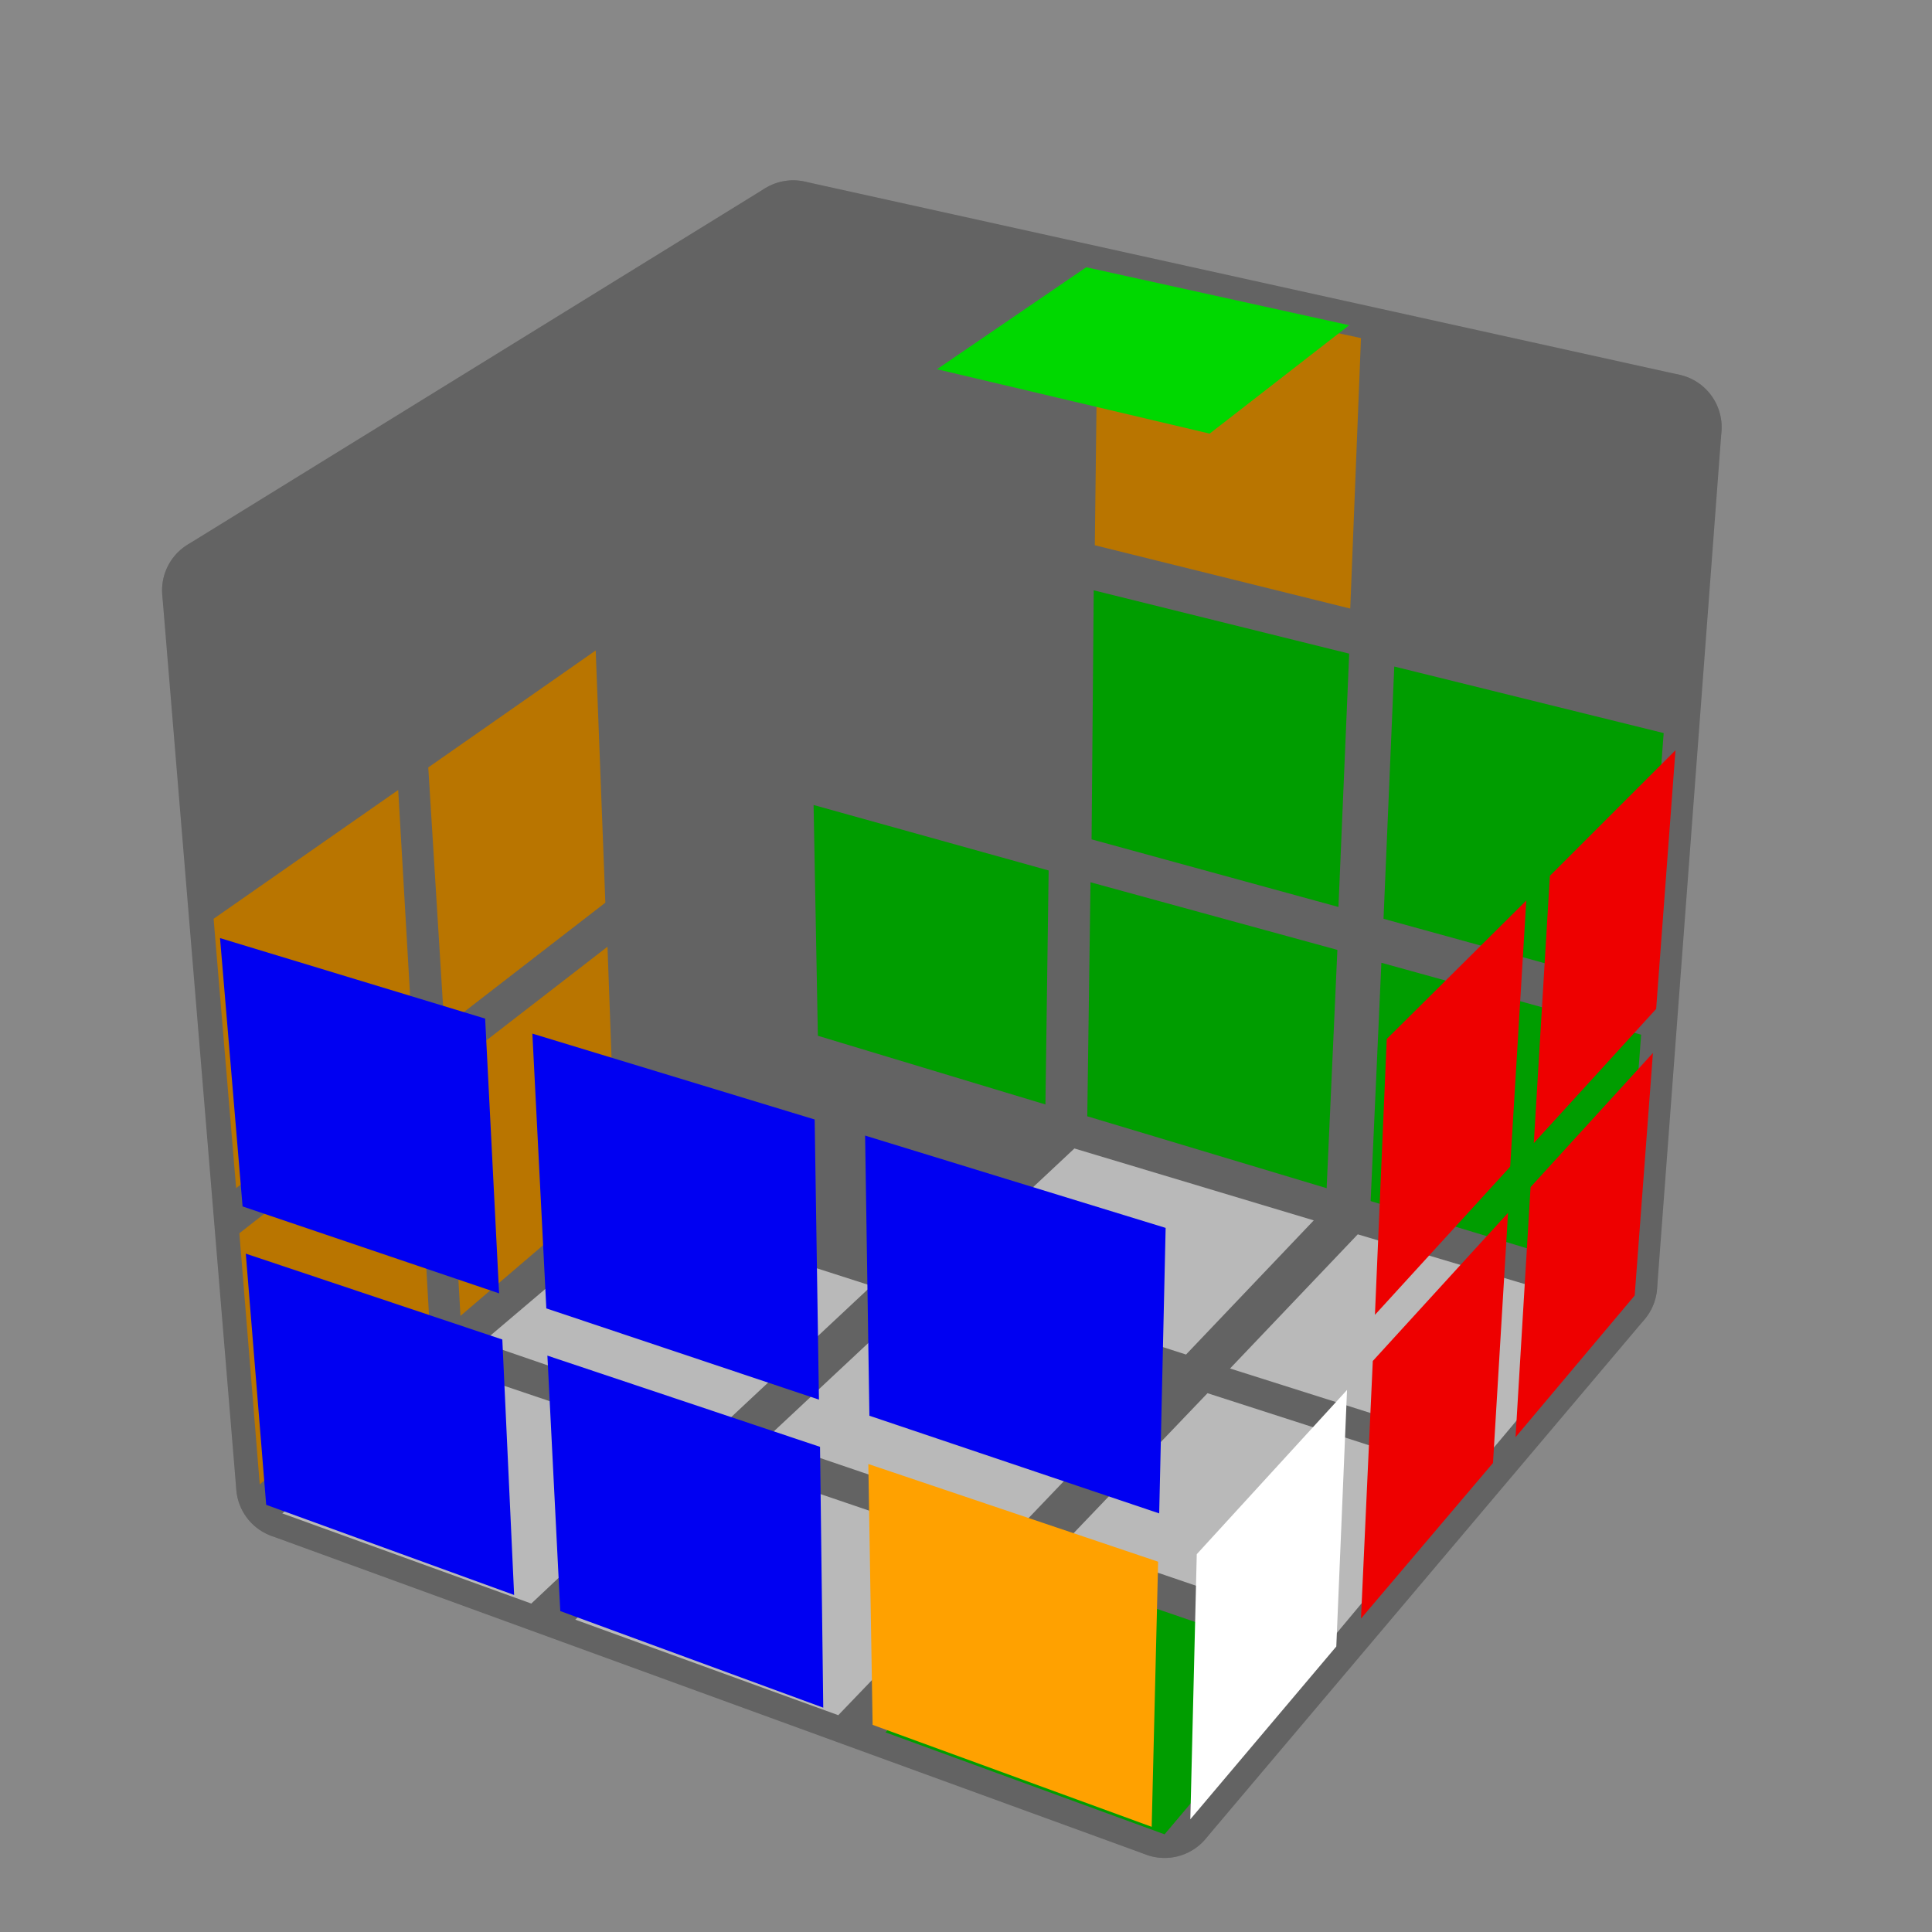
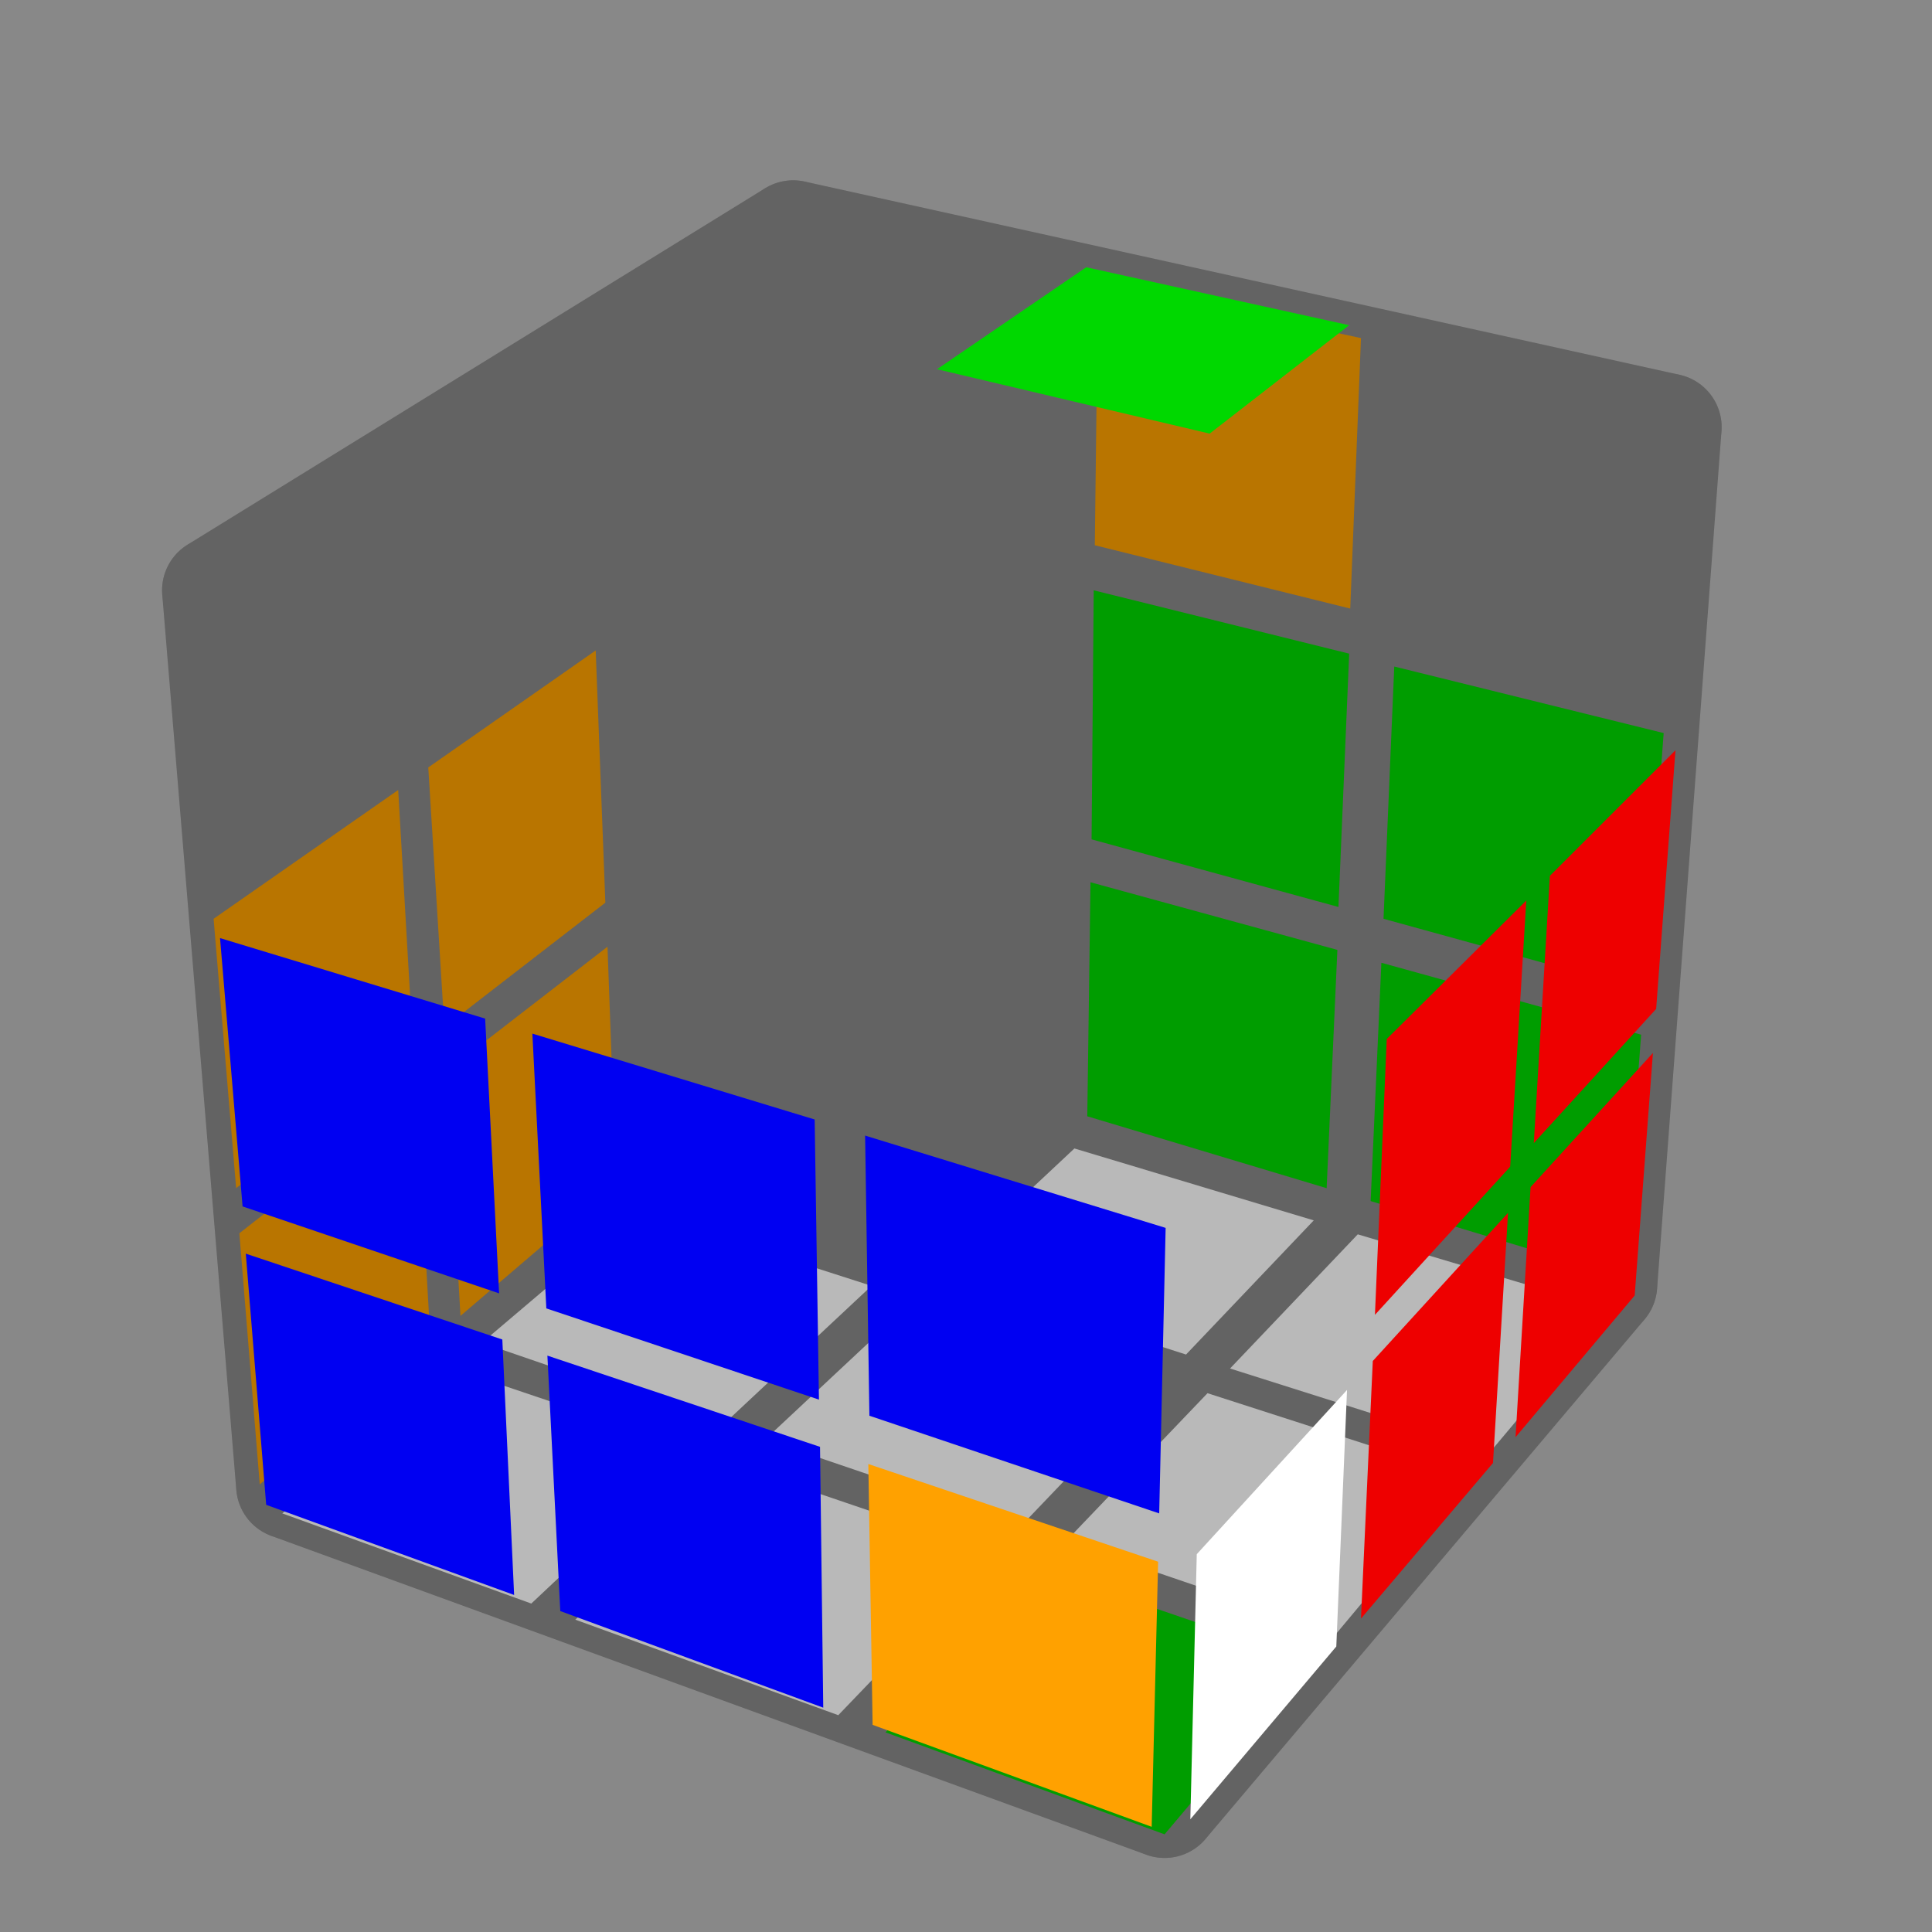
<svg xmlns="http://www.w3.org/2000/svg" version="1.1" width="140" height="140" viewBox="-0.9 -0.9 1.8 1.8">
  <rect fill="#888888" x="-0.9" y="-0.9" width="1.8" height="1.8" />
  <g style="opacity:1;stroke-opacity:0.5;stroke-width:0;stroke-linejoin:round">
    <polygon fill="#000000" stroke="#000000" opacity="0" points="0.672,-0.517 0.412,-0.574 0.402,-0.323 0.652,-0.261" />
    <polygon fill="#FFA100" stroke="#000000" points="0.368,-0.585 0.123,-0.638 0.12,-0.392 0.358,-0.333" />
    <polygon fill="#000000" stroke="#000000" opacity="0" points="0.082,-0.648 -0.15,-0.699 -0.146,-0.458 0.079,-0.402" />
    <polygon fill="#00D800" stroke="#000000" points="0.65,-0.217 0.399,-0.279 0.389,-0.044 0.632,0.023" />
    <polygon fill="#00D800" stroke="#000000" points="0.357,-0.291 0.119,-0.35 0.117,-0.118 0.347,-0.055" />
    <polygon fill="#000000" stroke="#000000" opacity="0" points="0.079,-0.36 -0.146,-0.416 -0.142,-0.189 0.076,-0.129" />
    <polygon fill="#00D800" stroke="#000000" points="0.629,0.064 0.387,-0.003 0.377,0.219 0.612,0.29" />
    <polygon fill="#00D800" stroke="#000000" points="0.346,-0.015 0.116,-0.078 0.113,0.14 0.336,0.207" />
-     <polygon fill="#00D800" stroke="#000000" points="0.077,-0.089 -0.142,-0.15 -0.138,0.065 0.074,0.129" />
+     <polygon fill="#000000" stroke="#000000" opacity="0" points="0.077,-0.089 -0.142,-0.15 -0.138,0.065 0.074,0.129" />
    <polygon fill="#FFFFFF" stroke="#000000" points="-0.637,0.51 -0.405,0.594 -0.253,0.451 -0.478,0.375" />
    <polygon fill="#FFFFFF" stroke="#000000" points="-0.364,0.609 -0.119,0.698 0.026,0.547 -0.212,0.466" />
    <polygon fill="#00D800" stroke="#000000" points="-0.075,0.714 0.185,0.809 0.321,0.648 0.07,0.562" />
    <polygon fill="#FFFFFF" stroke="#000000" points="-0.451,0.351 -0.227,0.428 -0.088,0.298 -0.306,0.228" />
    <polygon fill="#FFFFFF" stroke="#000000" points="-0.187,0.441 0.051,0.522 0.182,0.385 -0.048,0.311" />
    <polygon fill="#FFFFFF" stroke="#000000" points="0.093,0.536 0.345,0.622 0.467,0.476 0.225,0.398" />
    <polygon fill="#000000" stroke="#000000" opacity="0" points="-0.282,0.207 -0.064,0.276 0.062,0.158 -0.15,0.094" />
    <polygon fill="#FFFFFF" stroke="#000000" points="-0.025,0.288 0.205,0.362 0.324,0.237 0.101,0.17" />
    <polygon fill="#FFFFFF" stroke="#000000" points="0.246,0.375 0.489,0.452 0.6,0.32 0.365,0.25" />
    <polygon fill="#000000" stroke="#000000" opacity="0" points="-0.183,-0.695 -0.33,-0.605 -0.32,-0.355 -0.179,-0.454" />
    <polygon fill="#000000" stroke="#000000" opacity="0" points="-0.356,-0.587 -0.518,-0.488 -0.503,-0.228 -0.347,-0.337" />
    <polygon fill="#000000" stroke="#000000" opacity="0" points="-0.547,-0.468 -0.726,-0.358 -0.704,-0.089 -0.532,-0.209" />
    <polygon fill="#000000" stroke="#000000" opacity="0" points="-0.178,-0.412 -0.319,-0.313 -0.311,-0.078 -0.174,-0.184" />
    <polygon fill="#FFA100" stroke="#000000" points="-0.345,-0.294 -0.501,-0.185 -0.486,0.057 -0.336,-0.059" />
    <polygon fill="#FFA100" stroke="#000000" points="-0.529,-0.164 -0.701,-0.044 -0.68,0.207 -0.515,0.078" />
    <polygon fill="#000000" stroke="#000000" opacity="0" points="-0.173,-0.145 -0.309,-0.039 -0.301,0.182 -0.169,0.069" />
    <polygon fill="#FFA100" stroke="#000000" points="-0.334,-0.018 -0.484,0.098 -0.471,0.326 -0.326,0.202" />
    <polygon fill="#FFA100" stroke="#000000" points="-0.512,0.12 -0.677,0.249 -0.658,0.483 -0.499,0.348" />
  </g>
  <g style="stroke-width:0.1;stroke-linejoin:round;opacity:0.15">
    <polygon fill="#000000" stroke="#000000" points="0.654,-0.502 -0.161,-0.682 -0.147,0.074 0.594,0.297" />
    <polygon fill="#000000" stroke="#000000" points="-0.63,0.484 0.185,0.781 0.594,0.297 -0.147,0.074" />
    <polygon fill="#000000" stroke="#000000" points="-0.161,-0.682 -0.699,-0.35 -0.63,0.484 -0.147,0.074" />
  </g>
  <g style="stroke-width:0.1;stroke-linejoin:round;opacity:0.15">
    <polygon fill="#000000" stroke="#000000" points="0.207,-0.103 0.654,-0.502 0.594,0.297 0.185,0.781" />
    <polygon fill="#000000" stroke="#000000" points="-0.161,-0.682 0.654,-0.502 0.207,-0.103 -0.699,-0.35" />
    <polygon fill="#000000" stroke="#000000" points="-0.699,-0.35 0.207,-0.103 0.185,0.781 -0.63,0.484" />
  </g>
  <g style="opacity:1;stroke-opacity:0.5;stroke-width:0;stroke-linejoin:round">
    <polygon fill="#000000" stroke="#000000" opacity="0" points="0.232,-0.097 0.382,-0.231 0.37,0.045 0.225,0.19" />
    <polygon fill="#000000" stroke="#000000" opacity="0" points="0.407,-0.255 0.541,-0.374 0.525,-0.108 0.395,0.022" />
    <polygon fill="#000000" stroke="#000000" opacity="0" points="0.563,-0.395 0.683,-0.502 0.664,-0.246 0.547,-0.129" />
    <polygon fill="#000000" stroke="#000000" opacity="0" points="0.223,0.238 0.368,0.093 0.357,0.35 0.217,0.504" />
    <polygon fill="#EE0000" stroke="#000000" points="0.392,0.068 0.522,-0.061 0.507,0.187 0.381,0.325" />
    <polygon fill="#EE0000" stroke="#000000" points="0.544,-0.084 0.661,-0.201 0.643,0.04 0.529,0.165" />
    <polygon fill="#FFFFFF" stroke="#000000" points="0.215,0.548 0.355,0.395 0.345,0.634 0.209,0.795" />
    <polygon fill="#EE0000" stroke="#000000" points="0.379,0.368 0.505,0.23 0.491,0.463 0.368,0.608" />
    <polygon fill="#EE0000" stroke="#000000" points="0.526,0.206 0.64,0.081 0.623,0.307 0.512,0.439" />
    <polygon fill="#000000" stroke="#000000" opacity="0" points="-0.163,-0.712 0.069,-0.661 -0.07,-0.566 -0.309,-0.622" />
    <polygon fill="#00D800" stroke="#000000" points="0.112,-0.651 0.357,-0.597 0.227,-0.496 -0.027,-0.556" />
    <polygon fill="#000000" stroke="#000000" opacity="0" points="0.403,-0.587 0.662,-0.53 0.542,-0.423 0.272,-0.486" />
    <polygon fill="#000000" stroke="#000000" opacity="0" points="-0.336,-0.605 -0.096,-0.548 -0.25,-0.443 -0.497,-0.505" />
    <polygon fill="#000000" stroke="#000000" opacity="0" points="-0.052,-0.538 0.202,-0.478 0.057,-0.366 -0.206,-0.432" />
    <polygon fill="#000000" stroke="#000000" opacity="0" points="0.249,-0.466 0.519,-0.403 0.385,-0.284 0.104,-0.354" />
    <polygon fill="#000000" stroke="#000000" opacity="0" points="-0.527,-0.486 -0.279,-0.424 -0.45,-0.306 -0.705,-0.376" />
    <polygon fill="#000000" stroke="#000000" opacity="0" points="-0.233,-0.412 0.03,-0.345 -0.132,-0.22 -0.404,-0.294" />
    <polygon fill="#000000" stroke="#000000" opacity="0" points="0.078,-0.332 0.359,-0.262 0.209,-0.128 -0.083,-0.207" />
    <polygon fill="#000000" stroke="#000000" opacity="0" points="-0.72,-0.342 -0.465,-0.272 -0.451,0.003 -0.698,-0.073" />
    <polygon fill="#000000" stroke="#000000" opacity="0" points="-0.419,-0.259 -0.146,-0.185 -0.143,0.096 -0.405,0.016" />
    <polygon fill="#000000" stroke="#000000" opacity="0" points="-0.098,-0.171 0.194,-0.092 0.186,0.196 -0.094,0.11" />
    <polygon fill="#0000F2" stroke="#000000" points="-0.695,-0.026 -0.448,0.049 -0.435,0.305 -0.674,0.224" />
    <polygon fill="#0000F2" stroke="#000000" points="-0.404,0.063 -0.141,0.143 -0.137,0.404 -0.391,0.319" />
    <polygon fill="#0000F2" stroke="#000000" points="-0.094,0.158 0.186,0.244 0.18,0.51 -0.09,0.419" />
    <polygon fill="#0000F2" stroke="#000000" points="-0.671,0.268 -0.432,0.348 -0.421,0.586 -0.652,0.502" />
    <polygon fill="#0000F2" stroke="#000000" points="-0.39,0.363 -0.136,0.448 -0.133,0.691 -0.378,0.601" />
    <polygon fill="#FFA100" stroke="#000000" points="-0.091,0.464 0.179,0.555 0.173,0.802 -0.087,0.707" />
  </g>
</svg>
